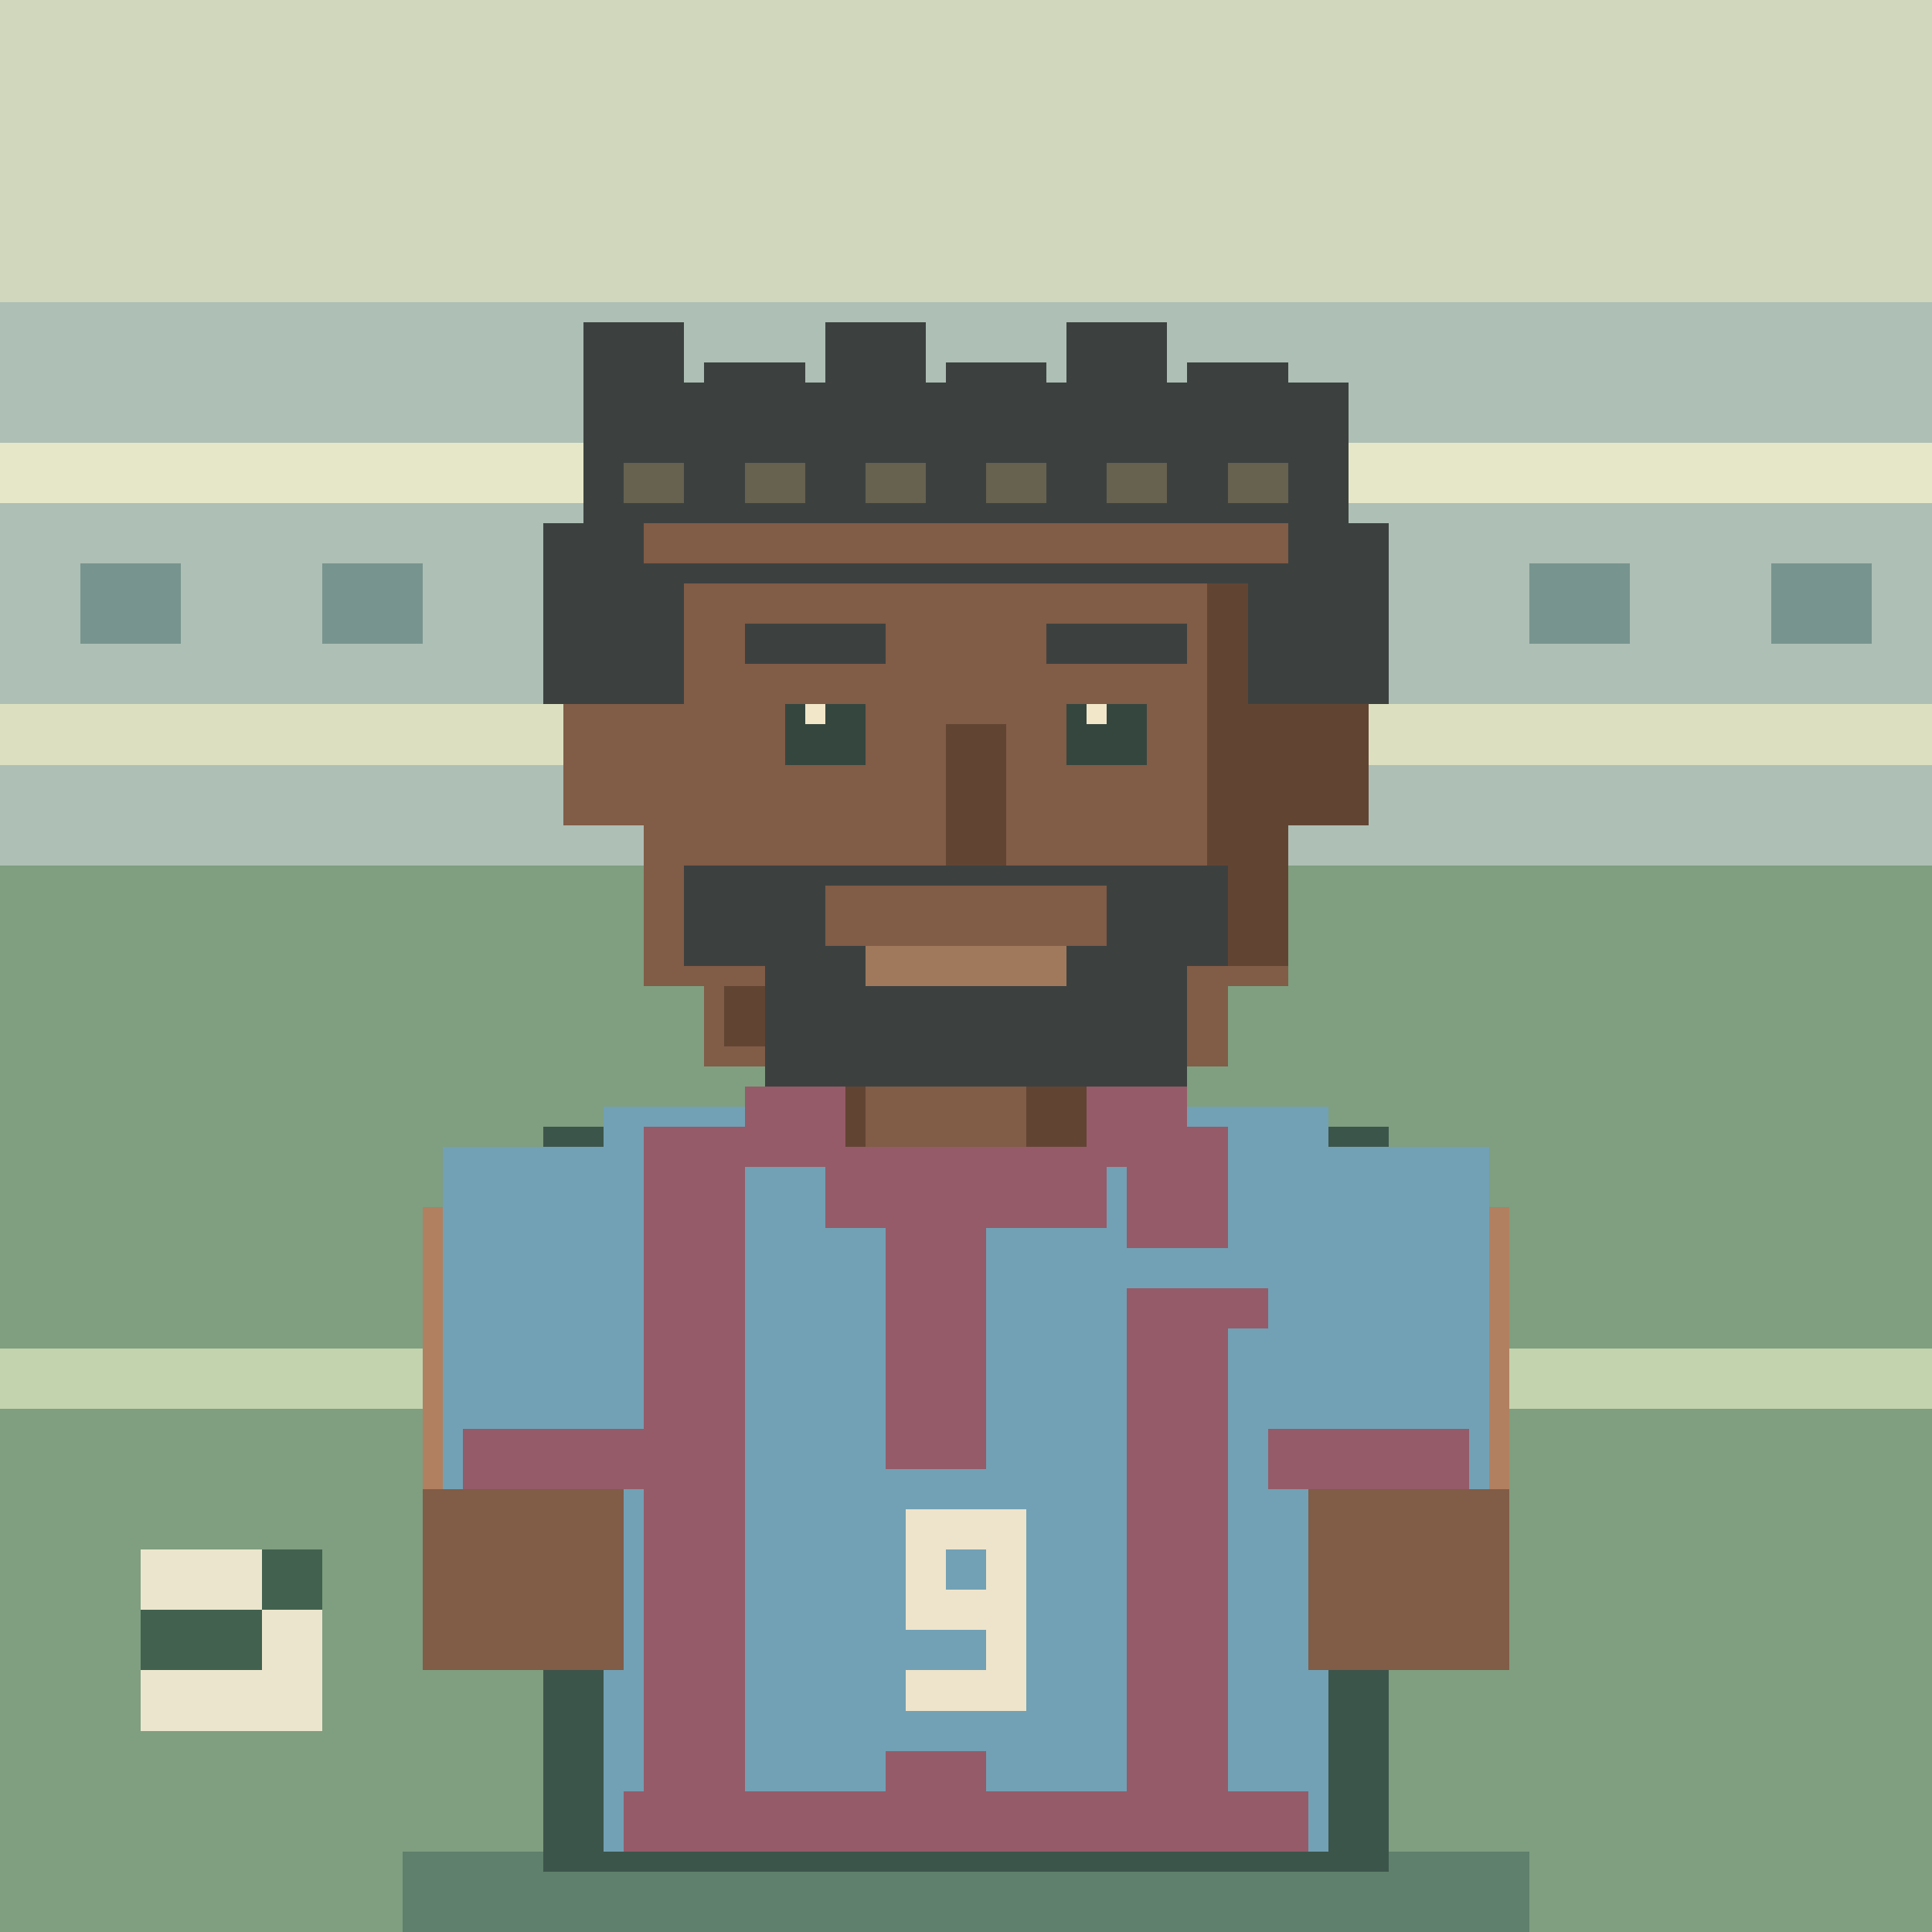
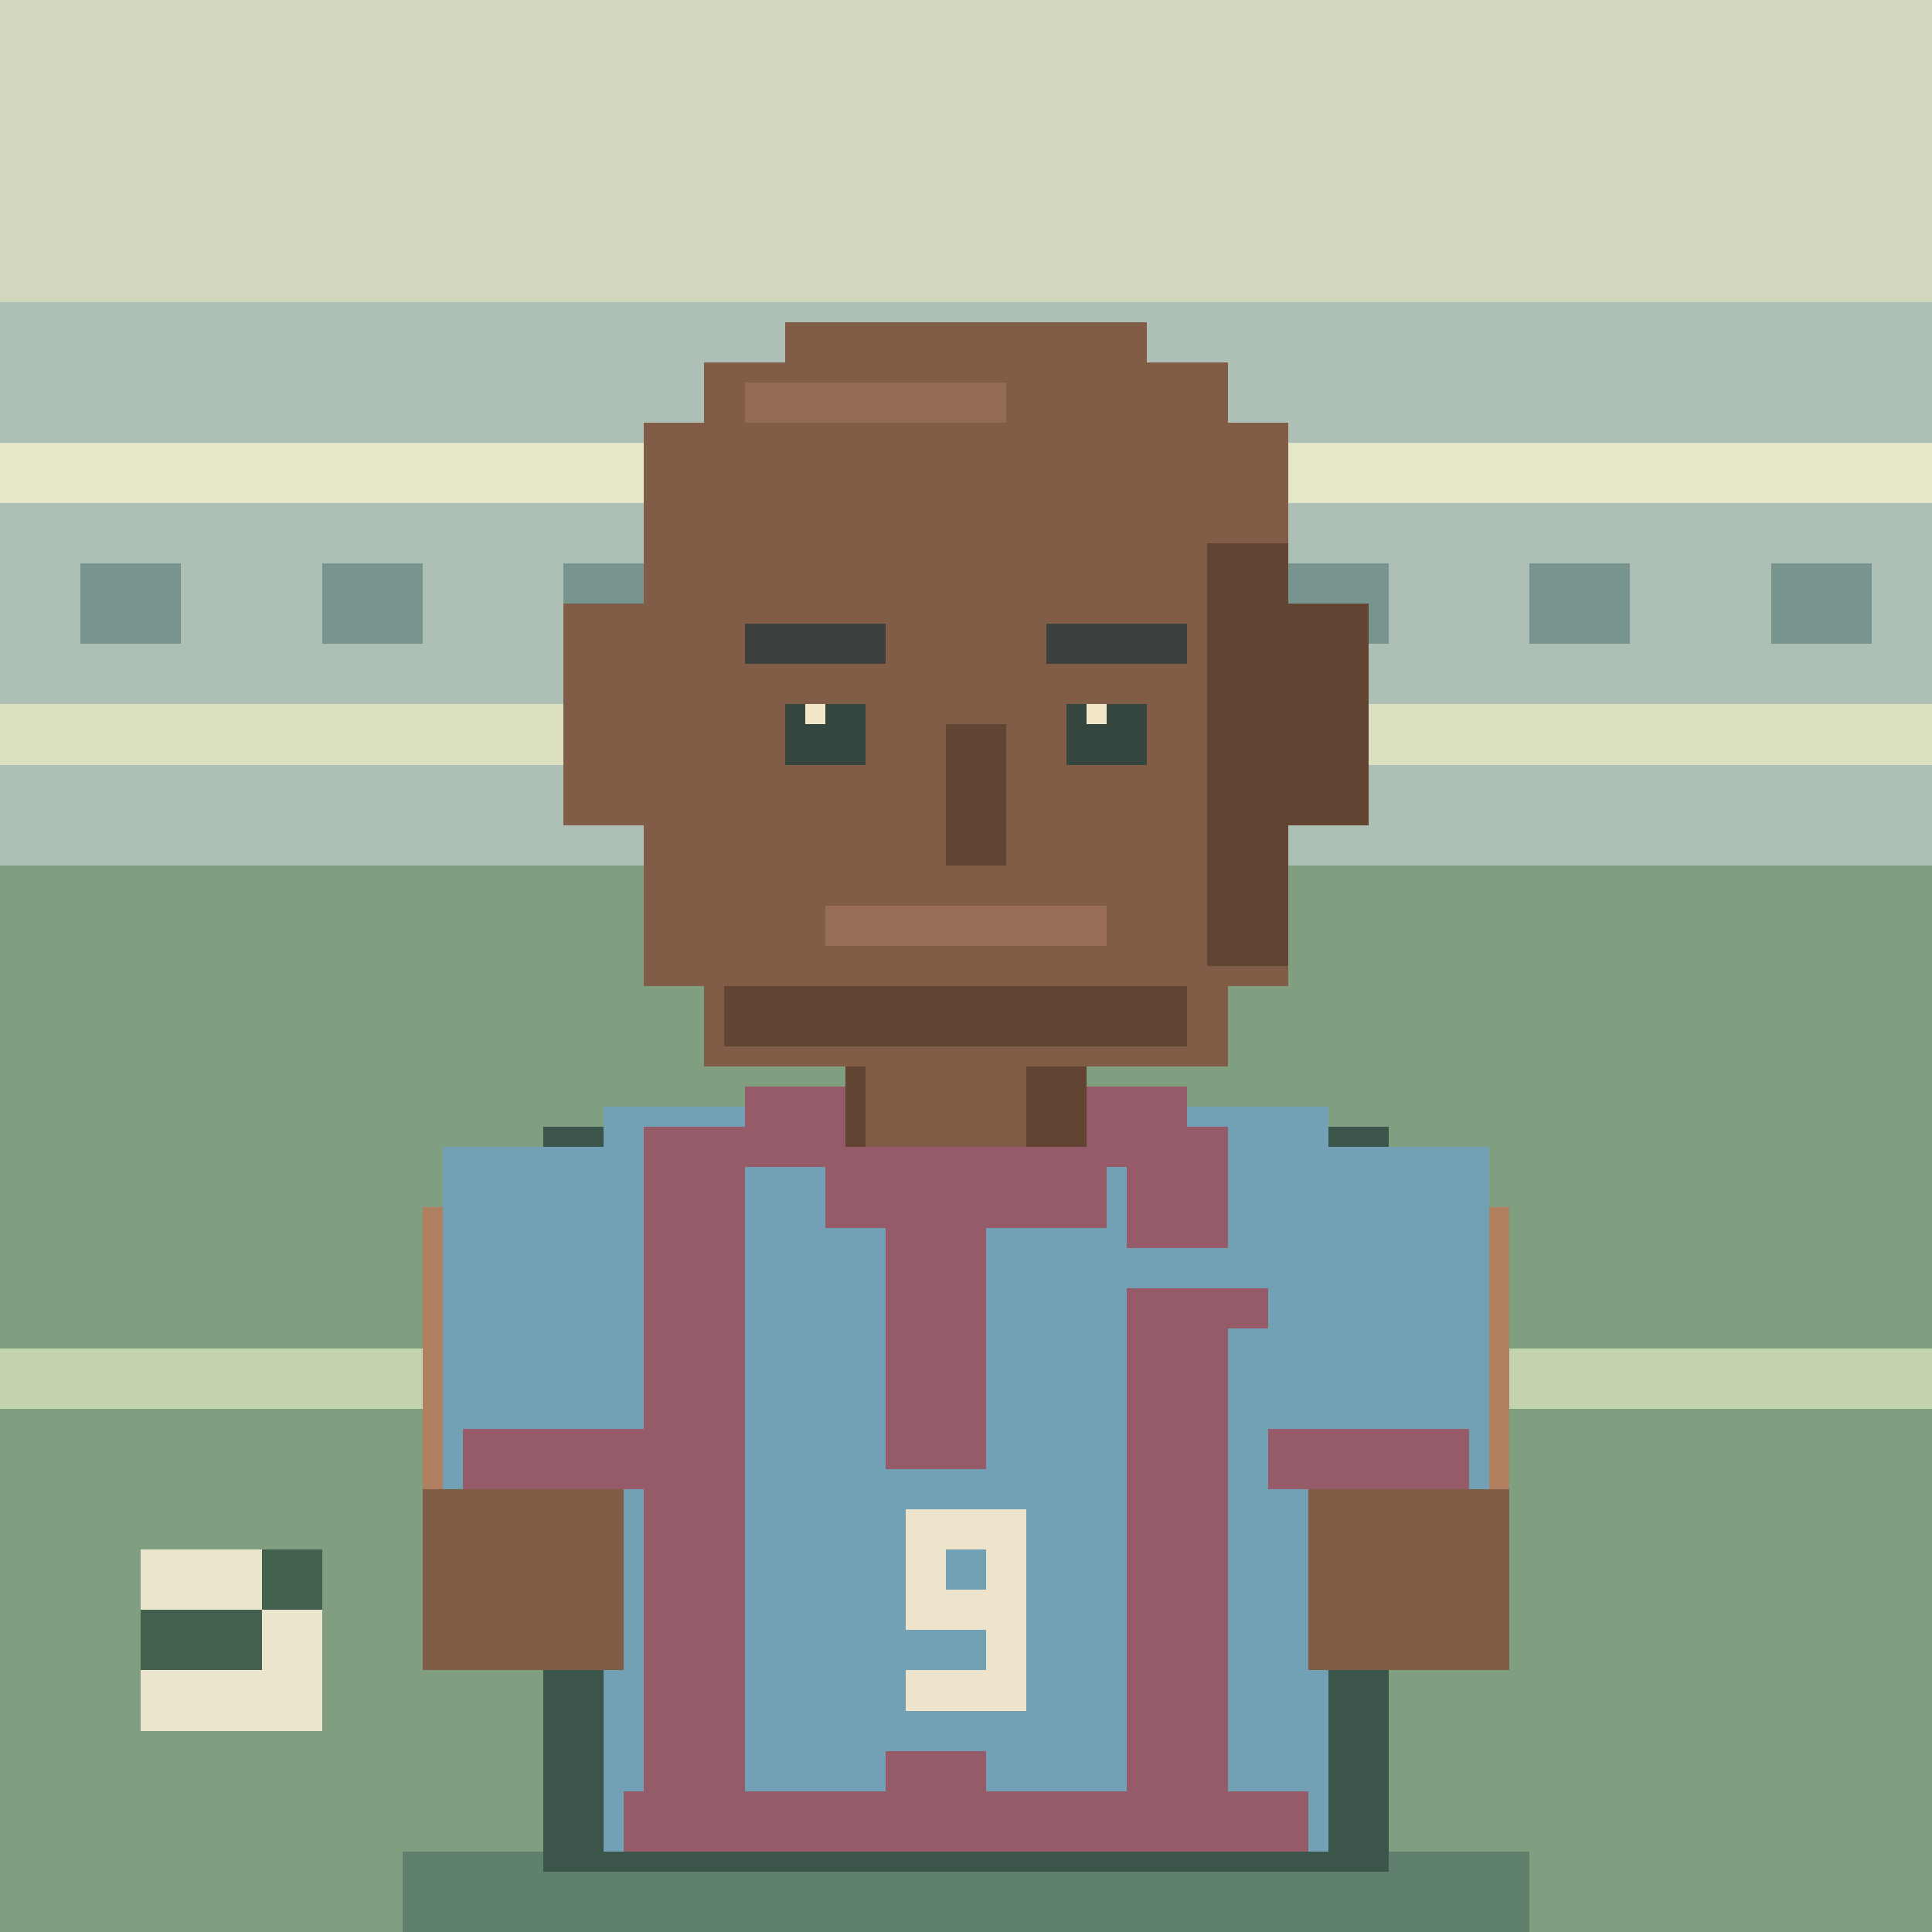
<svg xmlns="http://www.w3.org/2000/svg" viewBox="0 0 96 96" width="96" height="96" role="img" aria-label="Anthony Nwakaeme — Trabzonspor tarihî kulüp renkleriyle temsili piksel portre" shape-rendering="crispEdges">
  <rect x="0" y="0" width="96" height="96" fill="#d1d7bc" />
  <rect x="0" y="15" width="96" height="28" fill="#aebfb5" />
  <rect x="0" y="22" width="96" height="3" fill="#e6e7c9" />
  <rect x="0" y="35" width="96" height="3" fill="#dce0c0" />
  <rect x="4" y="28" width="5" height="4" fill="#78948e" />
  <rect x="16" y="28" width="5" height="4" fill="#78948e" />
  <rect x="28" y="28" width="5" height="4" fill="#78948e" />
  <rect x="40" y="28" width="5" height="4" fill="#78948e" />
  <rect x="52" y="28" width="5" height="4" fill="#78948e" />
  <rect x="64" y="28" width="5" height="4" fill="#78948e" />
  <rect x="76" y="28" width="5" height="4" fill="#78948e" />
  <rect x="88" y="28" width="5" height="4" fill="#78948e" />
  <rect x="0" y="43" width="96" height="53" fill="#7f9f80" />
  <rect x="0" y="67" width="96" height="3" fill="#c3d3ad" />
  <rect x="46" y="43" width="4" height="53" fill="#c3d3ad" />
  <rect x="20" y="92" width="56" height="4" fill="#5f806c" />
  <rect x="27" y="56" width="42" height="37" fill="#3c554b" />
  <rect x="21" y="60" width="11" height="23" fill="#b18060" />
  <rect x="64" y="60" width="11" height="23" fill="#b18060" />
  <rect x="22" y="57" width="13" height="17" fill="#72a1b5" />
  <rect x="61" y="57" width="13" height="17" fill="#72a1b5" />
  <rect x="30" y="55" width="36" height="37" fill="#72a1b5" />
  <rect x="23" y="71" width="10" height="3" fill="#955b68" />
  <rect x="63" y="71" width="10" height="3" fill="#955b68" />
  <rect x="32" y="56" width="5" height="34" fill="#955b68" />
  <rect x="44" y="56" width="5" height="34" fill="#955b68" />
  <rect x="56" y="56" width="5" height="34" fill="#955b68" />
  <rect x="37" y="54" width="22" height="4" fill="#955b68" />
  <rect x="41" y="58" width="14" height="3" fill="#955b68" />
  <rect x="31" y="89" width="34" height="3" fill="#955b68" />
  <rect x="56" y="62" width="7" height="2" fill="#72a1b5" />
  <rect x="56" y="64" width="7" height="2" fill="#955b68" />
  <rect x="21" y="74" width="10" height="9" fill="#815c47" />
  <rect x="65" y="74" width="10" height="9" fill="#815c47" />
  <rect x="42" y="46" width="12" height="11" fill="#624433" />
  <rect x="43" y="46" width="8" height="11" fill="#815c47" />
  <rect x="32" y="21" width="32" height="28" fill="#815c47" />
  <rect x="35" y="49" width="26" height="4" fill="#815c47" />
  <rect x="28" y="30" width="4" height="11" fill="#815c47" />
  <rect x="64" y="30" width="4" height="11" fill="#624433" />
  <rect x="60" y="27" width="4" height="21" fill="#624433" />
  <rect x="36" y="49" width="23" height="3" fill="#624433" />
-   <rect x="29" y="19" width="38" height="10" fill="#3c4140" />
-   <rect x="27" y="26" width="7" height="9" fill="#3c4140" />
-   <rect x="62" y="26" width="7" height="9" fill="#3c4140" />
-   <rect x="29" y="16" width="5" height="6" fill="#3c4140" />
-   <rect x="31" y="23" width="3" height="2" fill="#676150" />
-   <rect x="35" y="18" width="5" height="6" fill="#3c4140" />
-   <rect x="37" y="23" width="3" height="2" fill="#676150" />
-   <rect x="41" y="16" width="5" height="6" fill="#3c4140" />
-   <rect x="43" y="23" width="3" height="2" fill="#676150" />
-   <rect x="47" y="18" width="5" height="6" fill="#3c4140" />
-   <rect x="49" y="23" width="3" height="2" fill="#676150" />
-   <rect x="53" y="16" width="5" height="6" fill="#3c4140" />
-   <rect x="55" y="23" width="3" height="2" fill="#676150" />
-   <rect x="59" y="18" width="5" height="6" fill="#3c4140" />
-   <rect x="61" y="23" width="3" height="2" fill="#676150" />
-   <rect x="32" y="26" width="32" height="2" fill="#815c47" />
+   <rect x="35" y="18" width="26" height="4" fill="#815c47" />
+   <rect x="39" y="16" width="18" height="2" fill="#815c47" />
+   <rect x="37" y="19" width="13" height="2" fill="#946c54" />
  <rect x="37" y="31" width="7" height="2" fill="#3c4140" />
  <rect x="52" y="31" width="7" height="2" fill="#3c4140" />
  <rect x="39" y="35" width="4" height="3" fill="#35463f" />
  <rect x="53" y="35" width="4" height="3" fill="#35463f" />
  <rect x="40" y="35" width="1" height="1" fill="#f2e7c9" />
  <rect x="54" y="35" width="1" height="1" fill="#f2e7c9" />
  <rect x="47" y="36" width="3" height="7" fill="#624433" />
-   <rect x="34" y="43" width="27" height="5" fill="#3c4140" />
-   <rect x="38" y="48" width="21" height="6" fill="#3c4140" />
-   <rect x="41" y="44" width="14" height="3" fill="#815c47" />
-   <rect x="43" y="47" width="10" height="2" fill="#a0795d" />
+   <rect x="41" y="45" width="14" height="2" fill="#986d55" />
  <rect x="42" y="73" width="12" height="14" fill="#72a1b5" />
  <rect x="45" y="75" width="2" height="2" fill="#eee4cb" />
  <rect x="47" y="75" width="2" height="2" fill="#eee4cb" />
  <rect x="49" y="75" width="2" height="2" fill="#eee4cb" />
  <rect x="45" y="77" width="2" height="2" fill="#eee4cb" />
  <rect x="49" y="77" width="2" height="2" fill="#eee4cb" />
  <rect x="45" y="79" width="2" height="2" fill="#eee4cb" />
  <rect x="47" y="79" width="2" height="2" fill="#eee4cb" />
  <rect x="49" y="79" width="2" height="2" fill="#eee4cb" />
  <rect x="49" y="81" width="2" height="2" fill="#eee4cb" />
  <rect x="45" y="83" width="2" height="2" fill="#eee4cb" />
  <rect x="47" y="83" width="2" height="2" fill="#eee4cb" />
  <rect x="49" y="83" width="2" height="2" fill="#eee4cb" />
  <rect x="7" y="77" width="9" height="9" fill="#ece5cd" />
  <rect x="10" y="80" width="3" height="3" fill="#42624f" />
  <rect x="7" y="80" width="3" height="3" fill="#42624f" />
  <rect x="13" y="77" width="3" height="3" fill="#42624f" />
</svg>
